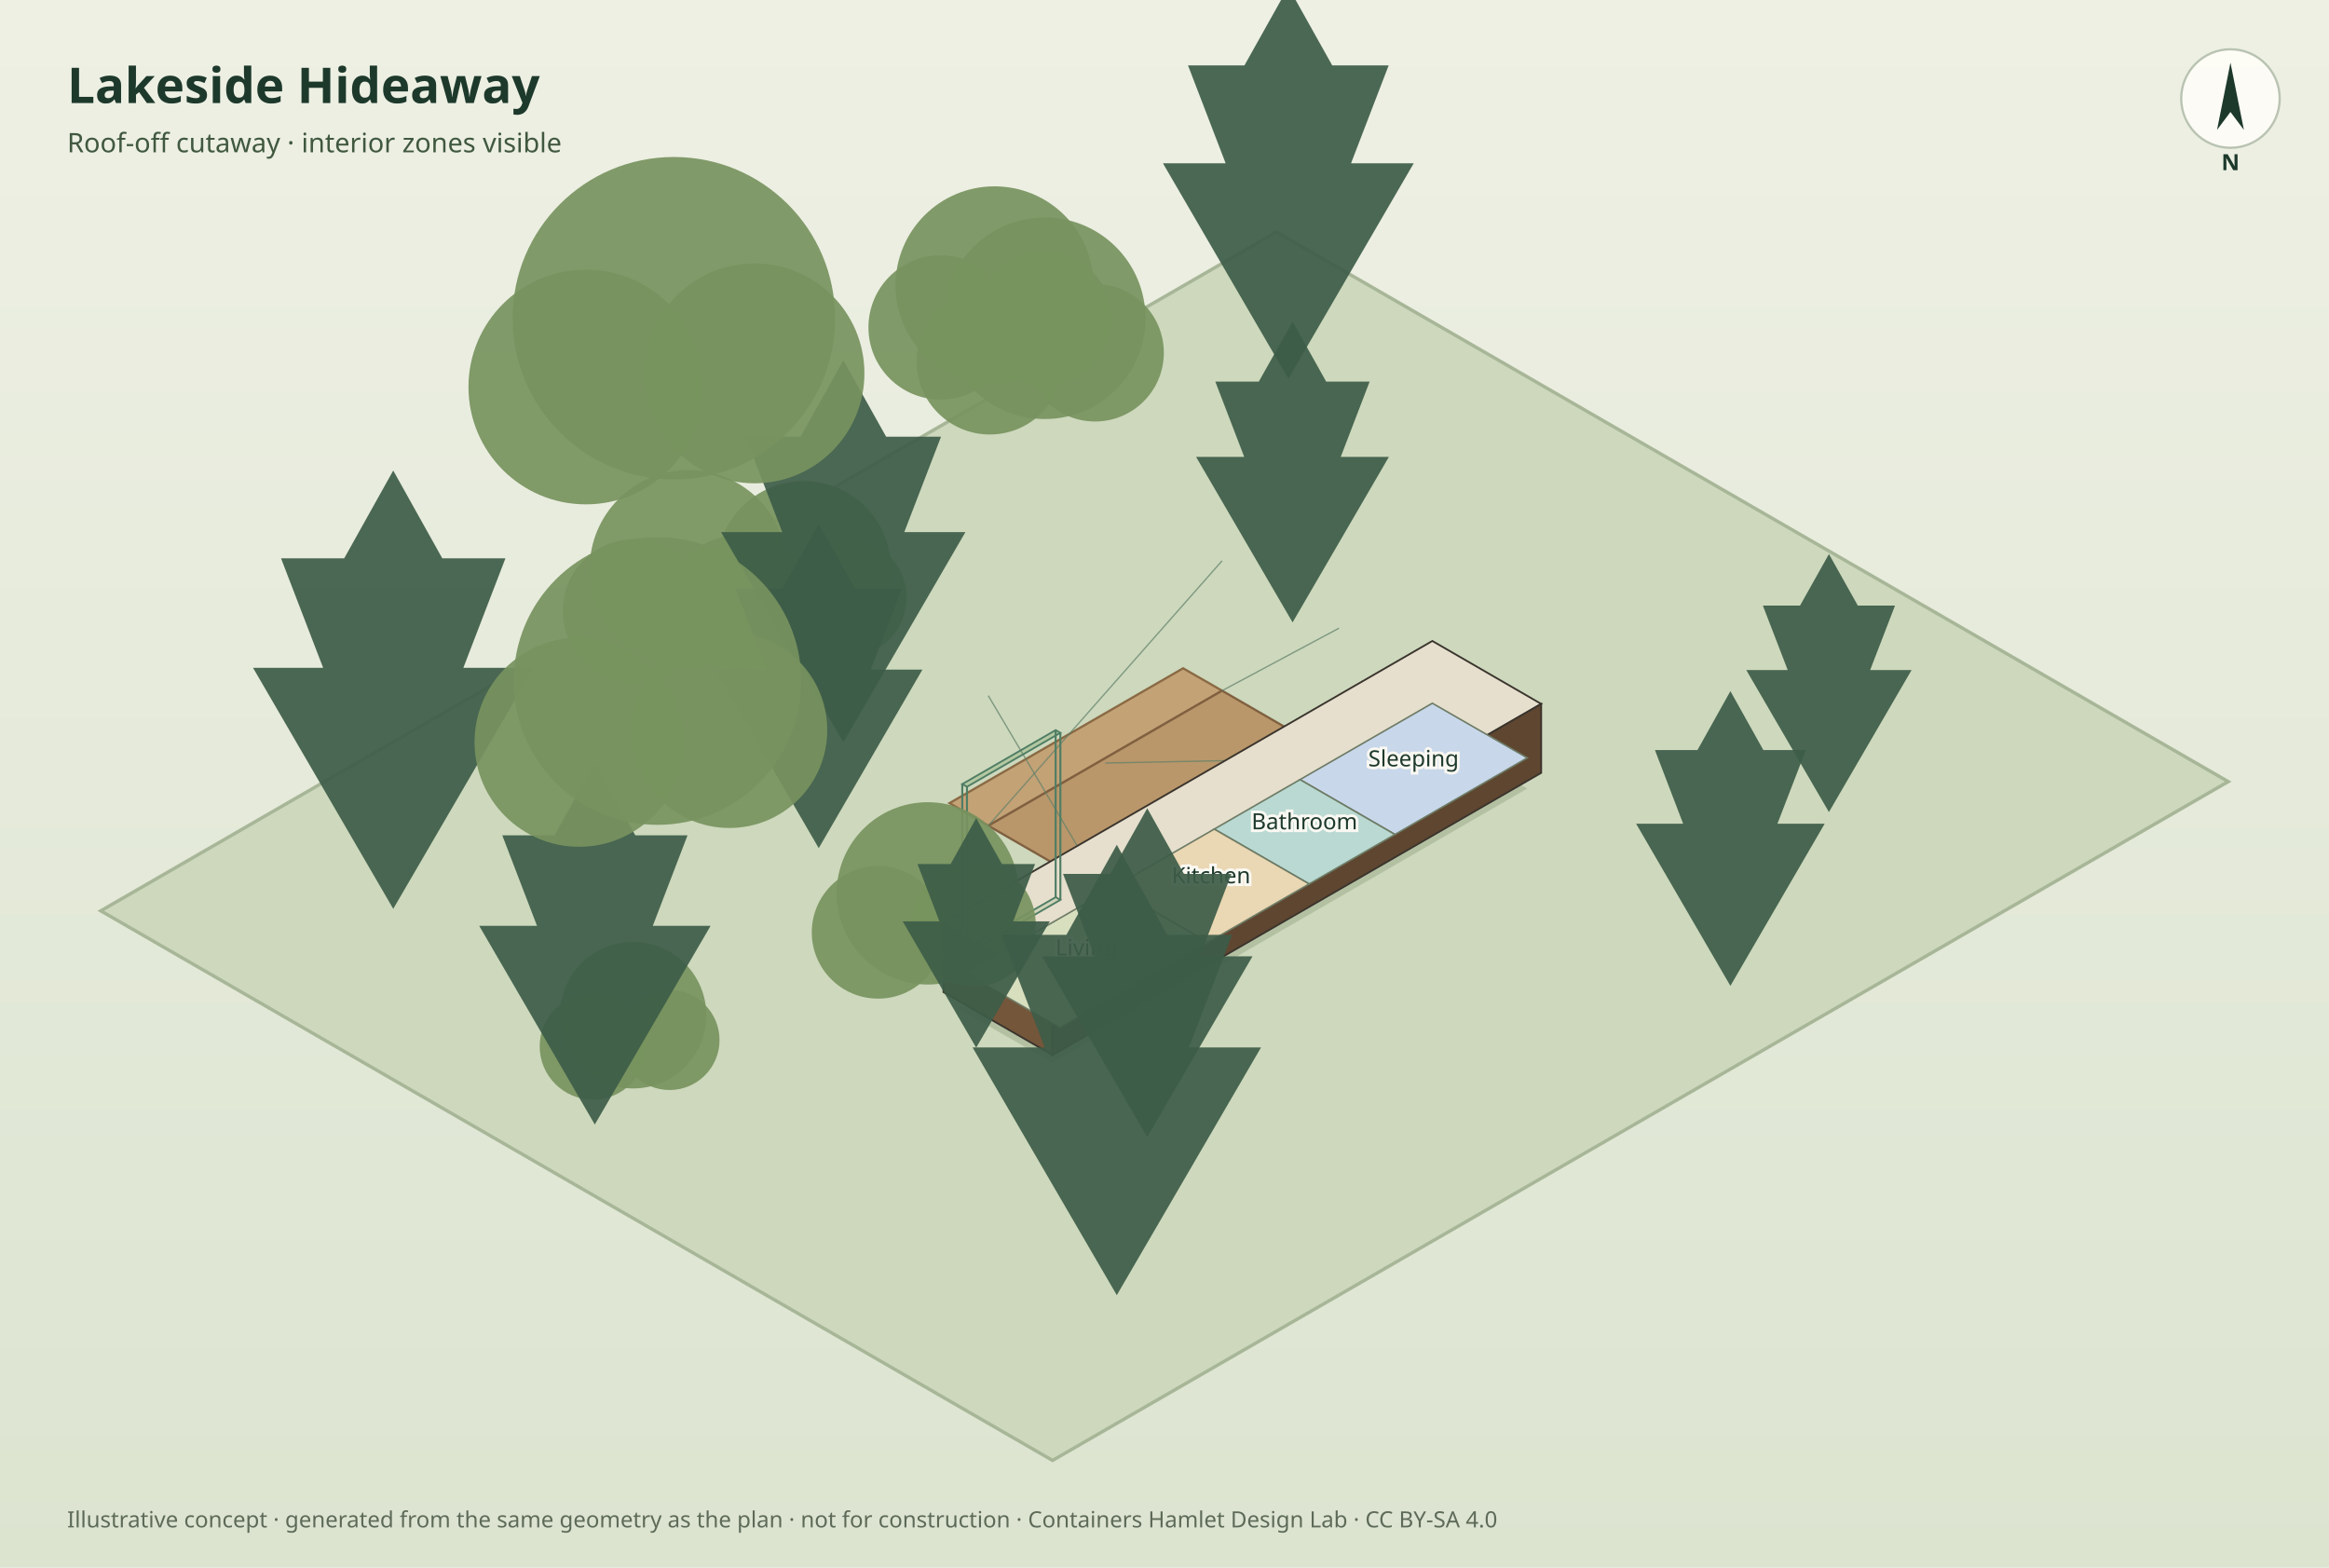
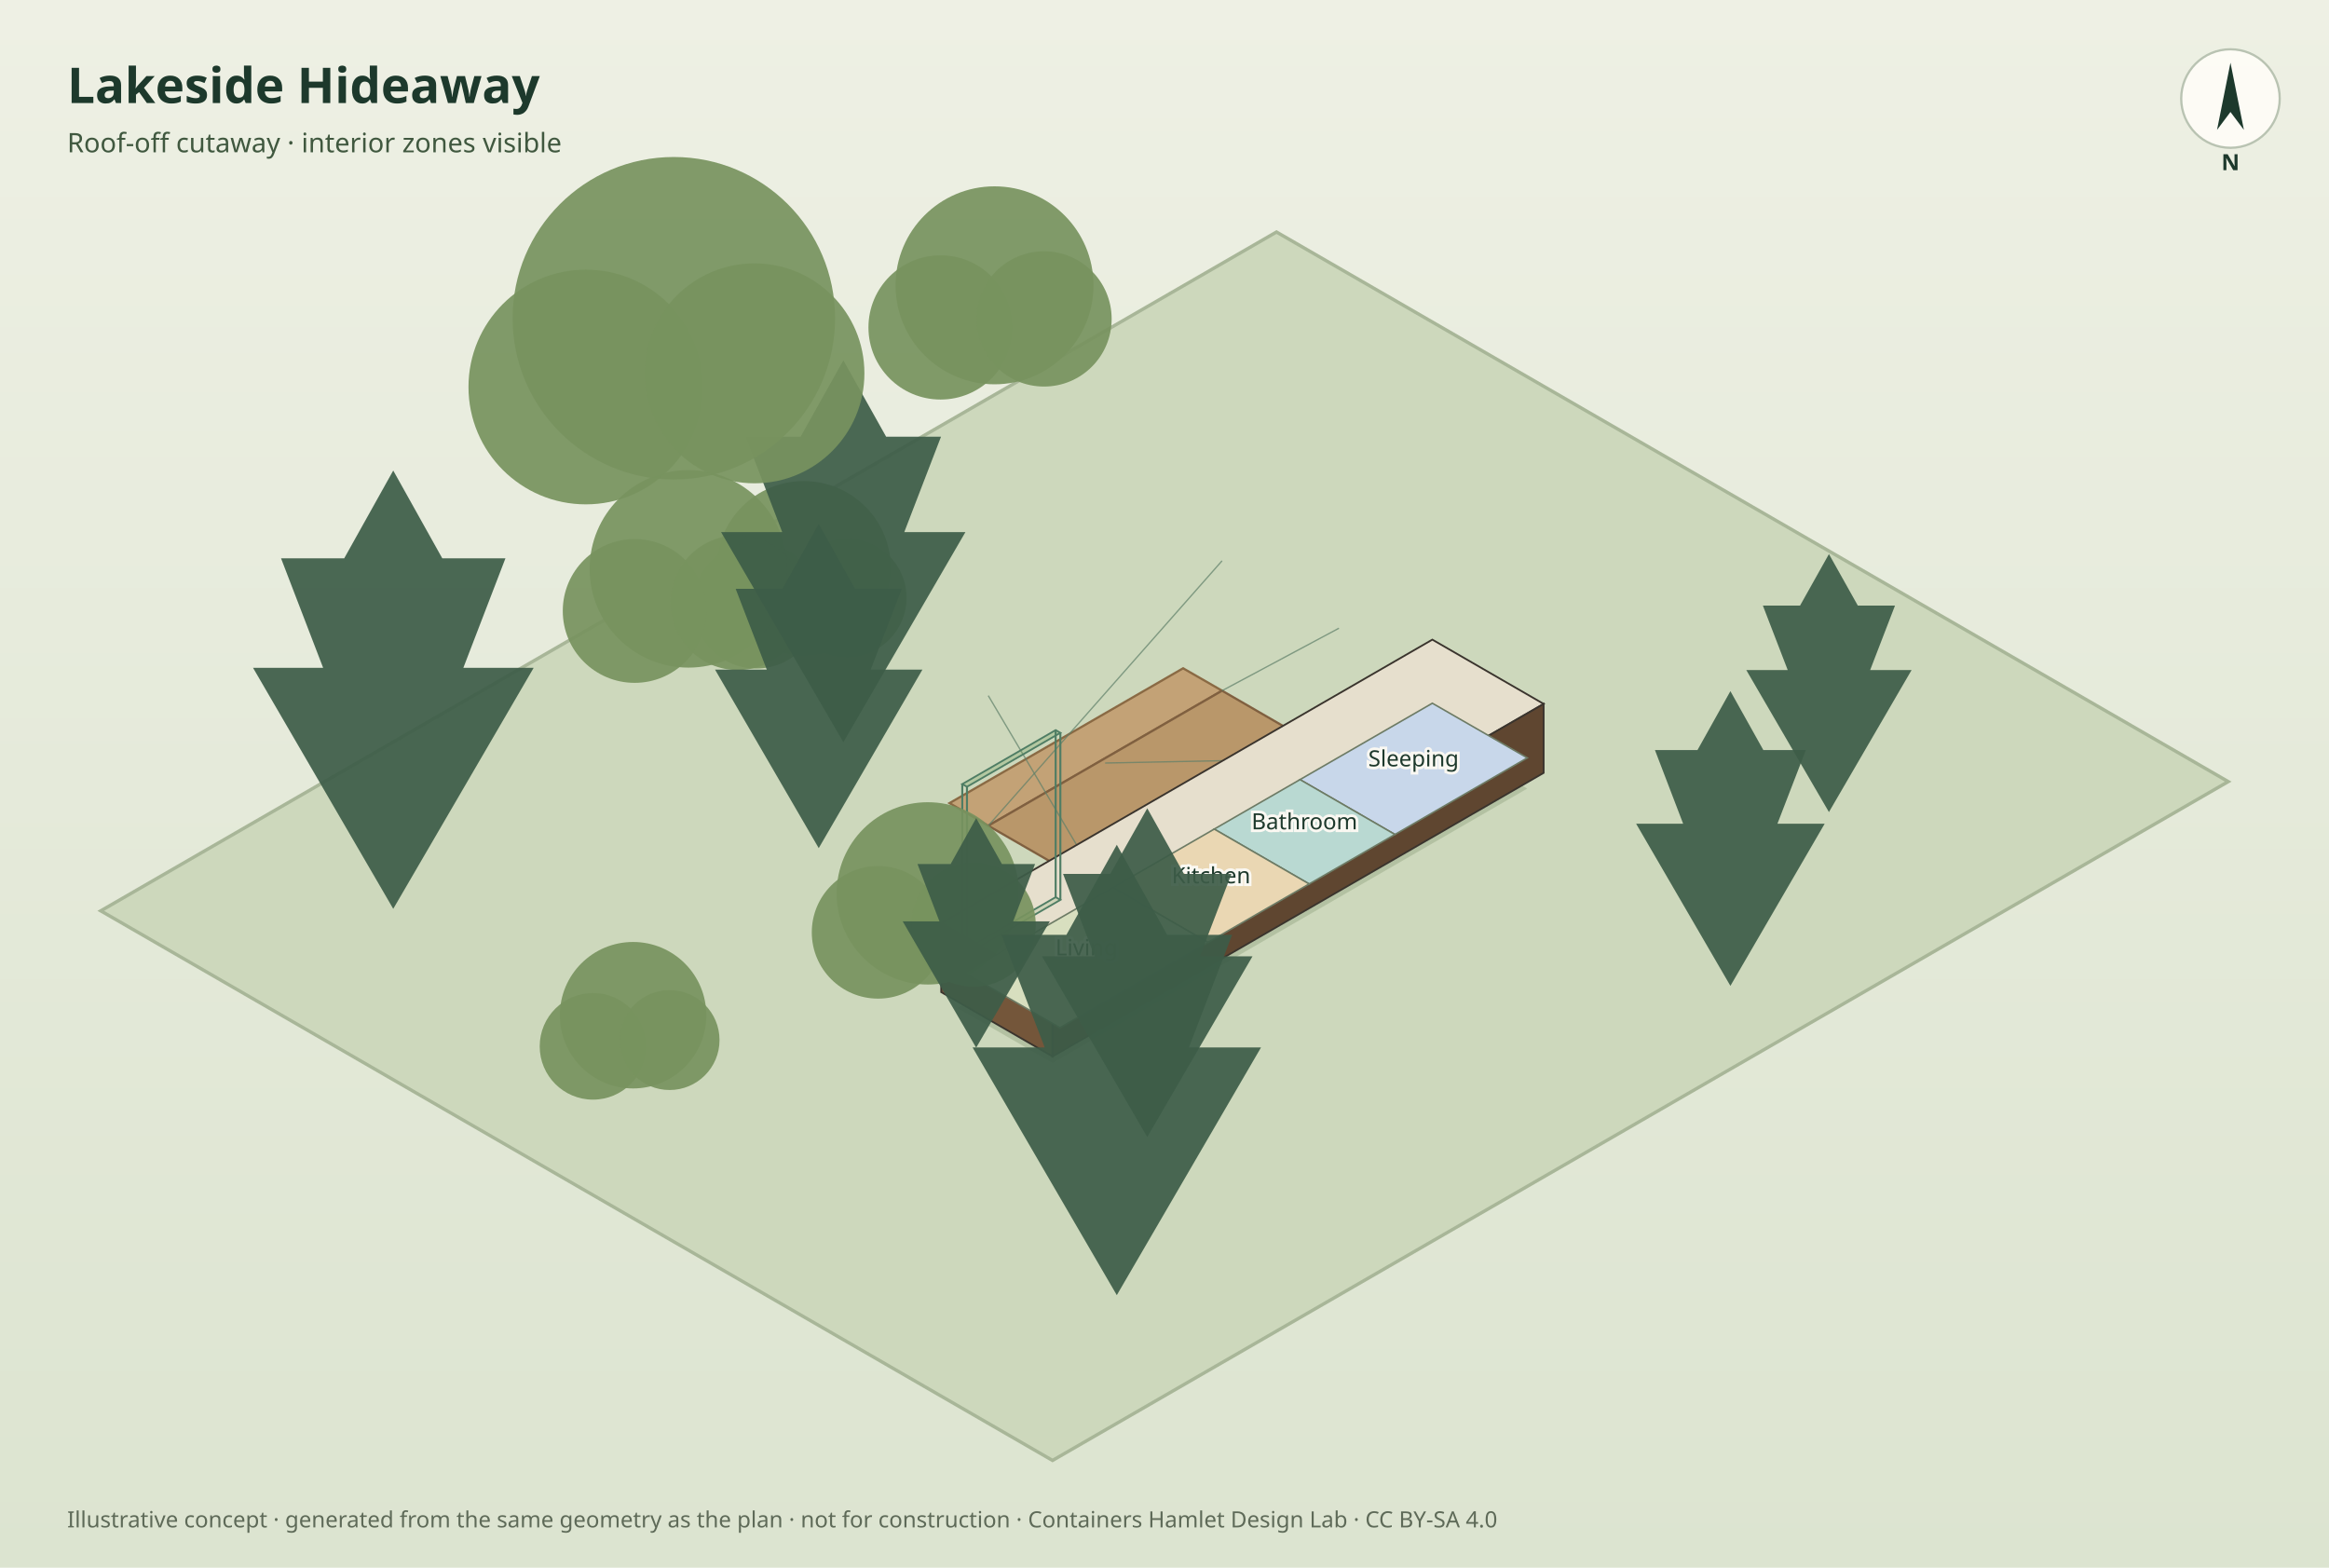
<svg xmlns="http://www.w3.org/2000/svg" viewBox="0 0 1040 700" role="img" aria-labelledby="concept-lakeside-hideaway-cutaway-t concept-lakeside-hideaway-cutaway-d">
  <defs>
    <linearGradient id="concept-lakeside-hideaway-cutaway-sky" x1="0" y1="0" x2="0" y2="1">
      <stop offset="0" stop-color="#eef0e4" />
      <stop offset="1" stop-color="#dce4d0" />
    </linearGradient>
  </defs>
  <rect width="1040" height="700" fill="url(#concept-lakeside-hideaway-cutaway-sky)" />
  <path d="M570 103.6L995 349L470 652.1L45 406.7Z" fill="#cdd8bc" stroke="#a8b698" stroke-width="1.5" />
  <g fill="#78935f" fill-opacity="0.92">
    <circle cx="358.9" cy="253.7" r="38.9" />
    <circle cx="337.7" cy="270.2" r="28.3" />
    <circle cx="378.3" cy="266.9" r="26.5" />
  </g>
  <g fill="#78935f" fill-opacity="0.92">
    <circle cx="307.4" cy="254" r="44.1" />
    <circle cx="283.4" cy="272.8" r="32.1" />
    <circle cx="329.5" cy="269.1" r="30.1" />
  </g>
  <g fill="#3d5d48" fill-opacity="0.92">
    <path d="M376.6 331.4L431.1 237.6L403.8 237.6L420.2 195L395.7 195L376.6 160.9L357.5 195L332.9 195L349.3 237.6L322 237.6Z" />
  </g>
  <g fill="#3d5d48" fill-opacity="0.92">
    <path d="M816.7 362.6L853.6 299.2L835.1 299.2L846.2 270.4L829.6 270.4L816.7 247.4L803.8 270.4L787.2 270.4L798.3 299.2L779.8 299.2Z" />
  </g>
  <g fill="#78935f" fill-opacity="0.92">
    <circle cx="300.9" cy="142.1" r="72" />
    <circle cx="261.6" cy="172.8" r="52.4" />
    <circle cx="336.9" cy="166.7" r="49.1" />
  </g>
  <g fill="#78935f" fill-opacity="0.92">
    <circle cx="444.1" cy="127.4" r="44.2" />
    <circle cx="420" cy="146.2" r="32.2" />
    <circle cx="466.2" cy="142.4" r="30.2" />
  </g>
-   <g fill="#3d5d48" fill-opacity="0.92">
-     <path d="M575.3 169.1L631.3 72.9L603.3 72.9L620.1 29.2L594.9 29.2L575.3 -5.8L555.7 29.2L530.5 29.2L547.3 72.9L519.3 72.9Z" />
-   </g>
-   <g fill="#78935f" fill-opacity="0.92">
-     <circle cx="466.5" cy="142.1" r="45" />
-     <circle cx="442" cy="161.3" r="32.7" />
-     <circle cx="489" cy="157.5" r="30.7" />
-   </g>
-   <g fill="#3d5d48" fill-opacity="0.92">
-     <path d="M577.2 277.9L620.2 204L598.7 204L611.6 170.4L592.2 170.4L577.2 143.6L562.1 170.4L542.7 170.4L555.6 204L534.1 204Z" />
-   </g>
  <path d="M545.7 308.4 441.3 368.7 424 358.6 528.3 298.4Z" fill="#c3a276" stroke="#8a6a44" stroke-width="1" />
  <path d="M597.9 338.6 493.5 398.8 441.3 368.7 545.7 308.4Z" fill="#b9976a" stroke="#806040" stroke-width="1" />
  <path d="M597.9 338.6L493.5 340.7" stroke="#5e8069" stroke-width="0.6" stroke-opacity="0.7" />
  <path d="M493.5 398.8L441.3 310.6" stroke="#5e8069" stroke-width="0.6" stroke-opacity="0.7" />
  <path d="M441.3 368.7L545.7 250.4" stroke="#5e8069" stroke-width="0.6" stroke-opacity="0.7" />
  <path d="M545.7 308.4L597.9 280.5" stroke="#5e8069" stroke-width="0.6" stroke-opacity="0.7" />
  <path d="M682 352.1 470 474.6 427.6 450.1 639.6 327.7Z" fill="#9eae8d" fill-opacity="0.55" />
-   <path d="M688.2 314.3 470 440.3 421.3 412.2 639.6 286.2Z" fill="#e6dfcd" stroke="#3a342d" stroke-width="0.8" />
-   <path d="M688.2 345.1 470 471.1 470 440.3 688.2 314.3Z" fill="#5f4630" stroke="#3a342d" stroke-width="0.8" />
-   <path d="M470 471.1 421.3 443 421.3 412.2 470 440.3Z" fill="#74563a" stroke="#3a342d" stroke-width="0.8" />
+   <path d="M689.3 314.3 470 440.9 420.3 412.2 639.6 285.6Z" fill="#e6dfcd" stroke="#3a342d" stroke-width="0.8" />
+   <path d="M689.3 345.1 470 471.7 470 440.9 689.3 314.3Z" fill="#5f4630" stroke="#3a342d" stroke-width="0.8" />
+   <path d="M470 471.7 420.3 443 420.3 412.2 470 440.9Z" fill="#74563a" stroke="#3a342d" stroke-width="0.8" />
  <path d="M682 338.4 622.9 372.6 580.5 348.1 639.6 314Z" fill="#c8d7ea" stroke="#6d7b65" stroke-width="0.7" />
  <text x="631.2" y="342.2" font-family="system-ui, sans-serif" font-size="10" text-anchor="middle" fill="#1d392c" stroke="#faf8f2" stroke-width="2.5" paint-order="stroke">Sleeping</text>
  <path d="M622.9 372.6 584.6 394.7 542.2 370.2 580.5 348.1Z" fill="#b9d9d2" stroke="#6d7b65" stroke-width="0.7" />
  <text x="582.5" y="370.3" font-family="system-ui, sans-serif" font-size="10" text-anchor="middle" fill="#1d392c" stroke="#faf8f2" stroke-width="2.5" paint-order="stroke">Bathroom</text>
  <path d="M584.6 394.7 539.4 420.8 497 396.3 542.2 370.2Z" fill="#ead7b3" stroke="#6d7b65" stroke-width="0.7" />
  <text x="540.8" y="394.4" font-family="system-ui, sans-serif" font-size="10" text-anchor="middle" fill="#1d392c" stroke="#faf8f2" stroke-width="2.5" paint-order="stroke">Kitchen</text>
  <path d="M539.4 420.8 473.3 458.9 430.9 434.4 497 396.3Z" fill="#d8dfbf" stroke="#6d7b65" stroke-width="0.7" />
  <text x="485.2" y="426.6" font-family="system-ui, sans-serif" font-size="10" text-anchor="middle" fill="#1d392c" stroke="#faf8f2" stroke-width="2.5" paint-order="stroke">Living</text>
  <path d="M473.5 401.8 431.8 425.9 429.7 424.7 471.4 400.6Z" fill="#9ab886" fill-opacity="0.3" stroke="#4f7d64" stroke-width="0.8" />
  <path d="M473.5 327.2 431.8 351.3 429.7 350.1 471.4 326Z" fill="#6f9d5b" fill-opacity="0.28" stroke="#4f7d64" stroke-width="0.8" />
  <path d="M473.5 401.8L473.5 327.2" stroke="#4f7d64" stroke-width="0.9" />
  <path d="M431.8 425.9L431.8 351.3" stroke="#4f7d64" stroke-width="0.9" />
  <path d="M429.7 424.7L429.7 350.1" stroke="#4f7d64" stroke-width="0.9" />
  <path d="M471.4 400.6L471.4 326" stroke="#4f7d64" stroke-width="0.9" />
  <g fill="#78935f" fill-opacity="0.92">
    <circle cx="282.7" cy="453.3" r="32.7" />
    <circle cx="264.8" cy="467.2" r="23.8" />
    <circle cx="299" cy="464.4" r="22.3" />
  </g>
  <g fill="#78935f" fill-opacity="0.92">
    <circle cx="414.3" cy="398.9" r="40.7" />
    <circle cx="392.1" cy="416.3" r="29.6" />
    <circle cx="434.7" cy="412.8" r="27.8" />
  </g>
  <g fill="#3d5d48" fill-opacity="0.92">
    <path d="M498.7 578.3L563.1 467.7L530.9 467.7L550.2 417.4L521.2 417.4L498.7 377.2L476.2 417.4L447.2 417.4L466.5 467.7L434.3 467.7Z" />
  </g>
  <g fill="#3d5d48" fill-opacity="0.92">
    <path d="M435.9 467.8L468.8 411.4L452.4 411.4L462.2 385.8L447.4 385.8L435.9 365.3L424.5 385.8L409.7 385.8L419.5 411.4L403.1 411.4Z" />
  </g>
  <g fill="#3d5d48" fill-opacity="0.92">
    <path d="M365.6 378.7L411.9 299L388.8 299L402.7 262.9L381.8 262.9L365.6 233.9L349.4 262.9L328.5 262.9L342.4 299L319.3 299Z" />
  </g>
  <g fill="#3d5d48" fill-opacity="0.92">
    <path d="M772.7 440.2L814.8 367.8L793.7 367.8L806.4 334.9L787.4 334.9L772.7 308.6L758 334.9L739 334.9L751.6 367.8L730.6 367.8Z" />
  </g>
  <g fill="#3d5d48" fill-opacity="0.92">
    <path d="M175.6 405.8L238.3 298.2L206.9 298.2L225.7 249.3L197.5 249.3L175.6 210.1L153.7 249.3L125.5 249.3L144.3 298.2L113 298.2Z" />
  </g>
  <g fill="#3d5d48" fill-opacity="0.92">
    <path d="M512.3 507.7L559.3 427L535.8 427L549.9 390.2L528.7 390.2L512.3 360.9L495.8 390.2L474.7 390.2L488.8 427L465.3 427Z" />
  </g>
-   <g fill="#3d5d48" fill-opacity="0.92">
-     <path d="M265.6 502.1L317.3 413.4L291.5 413.4L307 373L283.7 373L265.6 340.7L247.6 373L224.3 373L239.8 413.4L214 413.4Z" />
-   </g>
-   <g fill="#78935f" fill-opacity="0.92">
-     <circle cx="293.6" cy="304.1" r="64.2" />
-     <circle cx="258.6" cy="331.4" r="46.7" />
-     <circle cx="325.7" cy="326" r="43.7" />
-   </g>
  <text x="30" y="46" font-family="system-ui, sans-serif" font-size="22" font-weight="800" fill="#1d392c">Lakeside Hideaway</text>
  <text x="30" y="68" font-family="system-ui, sans-serif" font-size="12" fill="#40583f">Roof-off cutaway · interior zones visible</text>
  <g aria-hidden="true">
    <circle cx="996" cy="44" r="22" fill="#fffdf7" fill-opacity="0.9" stroke="#b9c3b2" />
    <path d="M996 28l6 30l-6 -8l-6 8z" fill="#1d392c" />
    <text x="996" y="76" text-anchor="middle" font-size="10" font-weight="700" font-family="system-ui, sans-serif" fill="#1d392c">N</text>
  </g>
  <text x="30" y="682" font-family="system-ui, sans-serif" font-size="10" fill="#5e6a58">Illustrative concept · generated from the same geometry as the plan · not for construction · Containers Hamlet Design Lab · CC BY-SA 4.0</text>
</svg>
